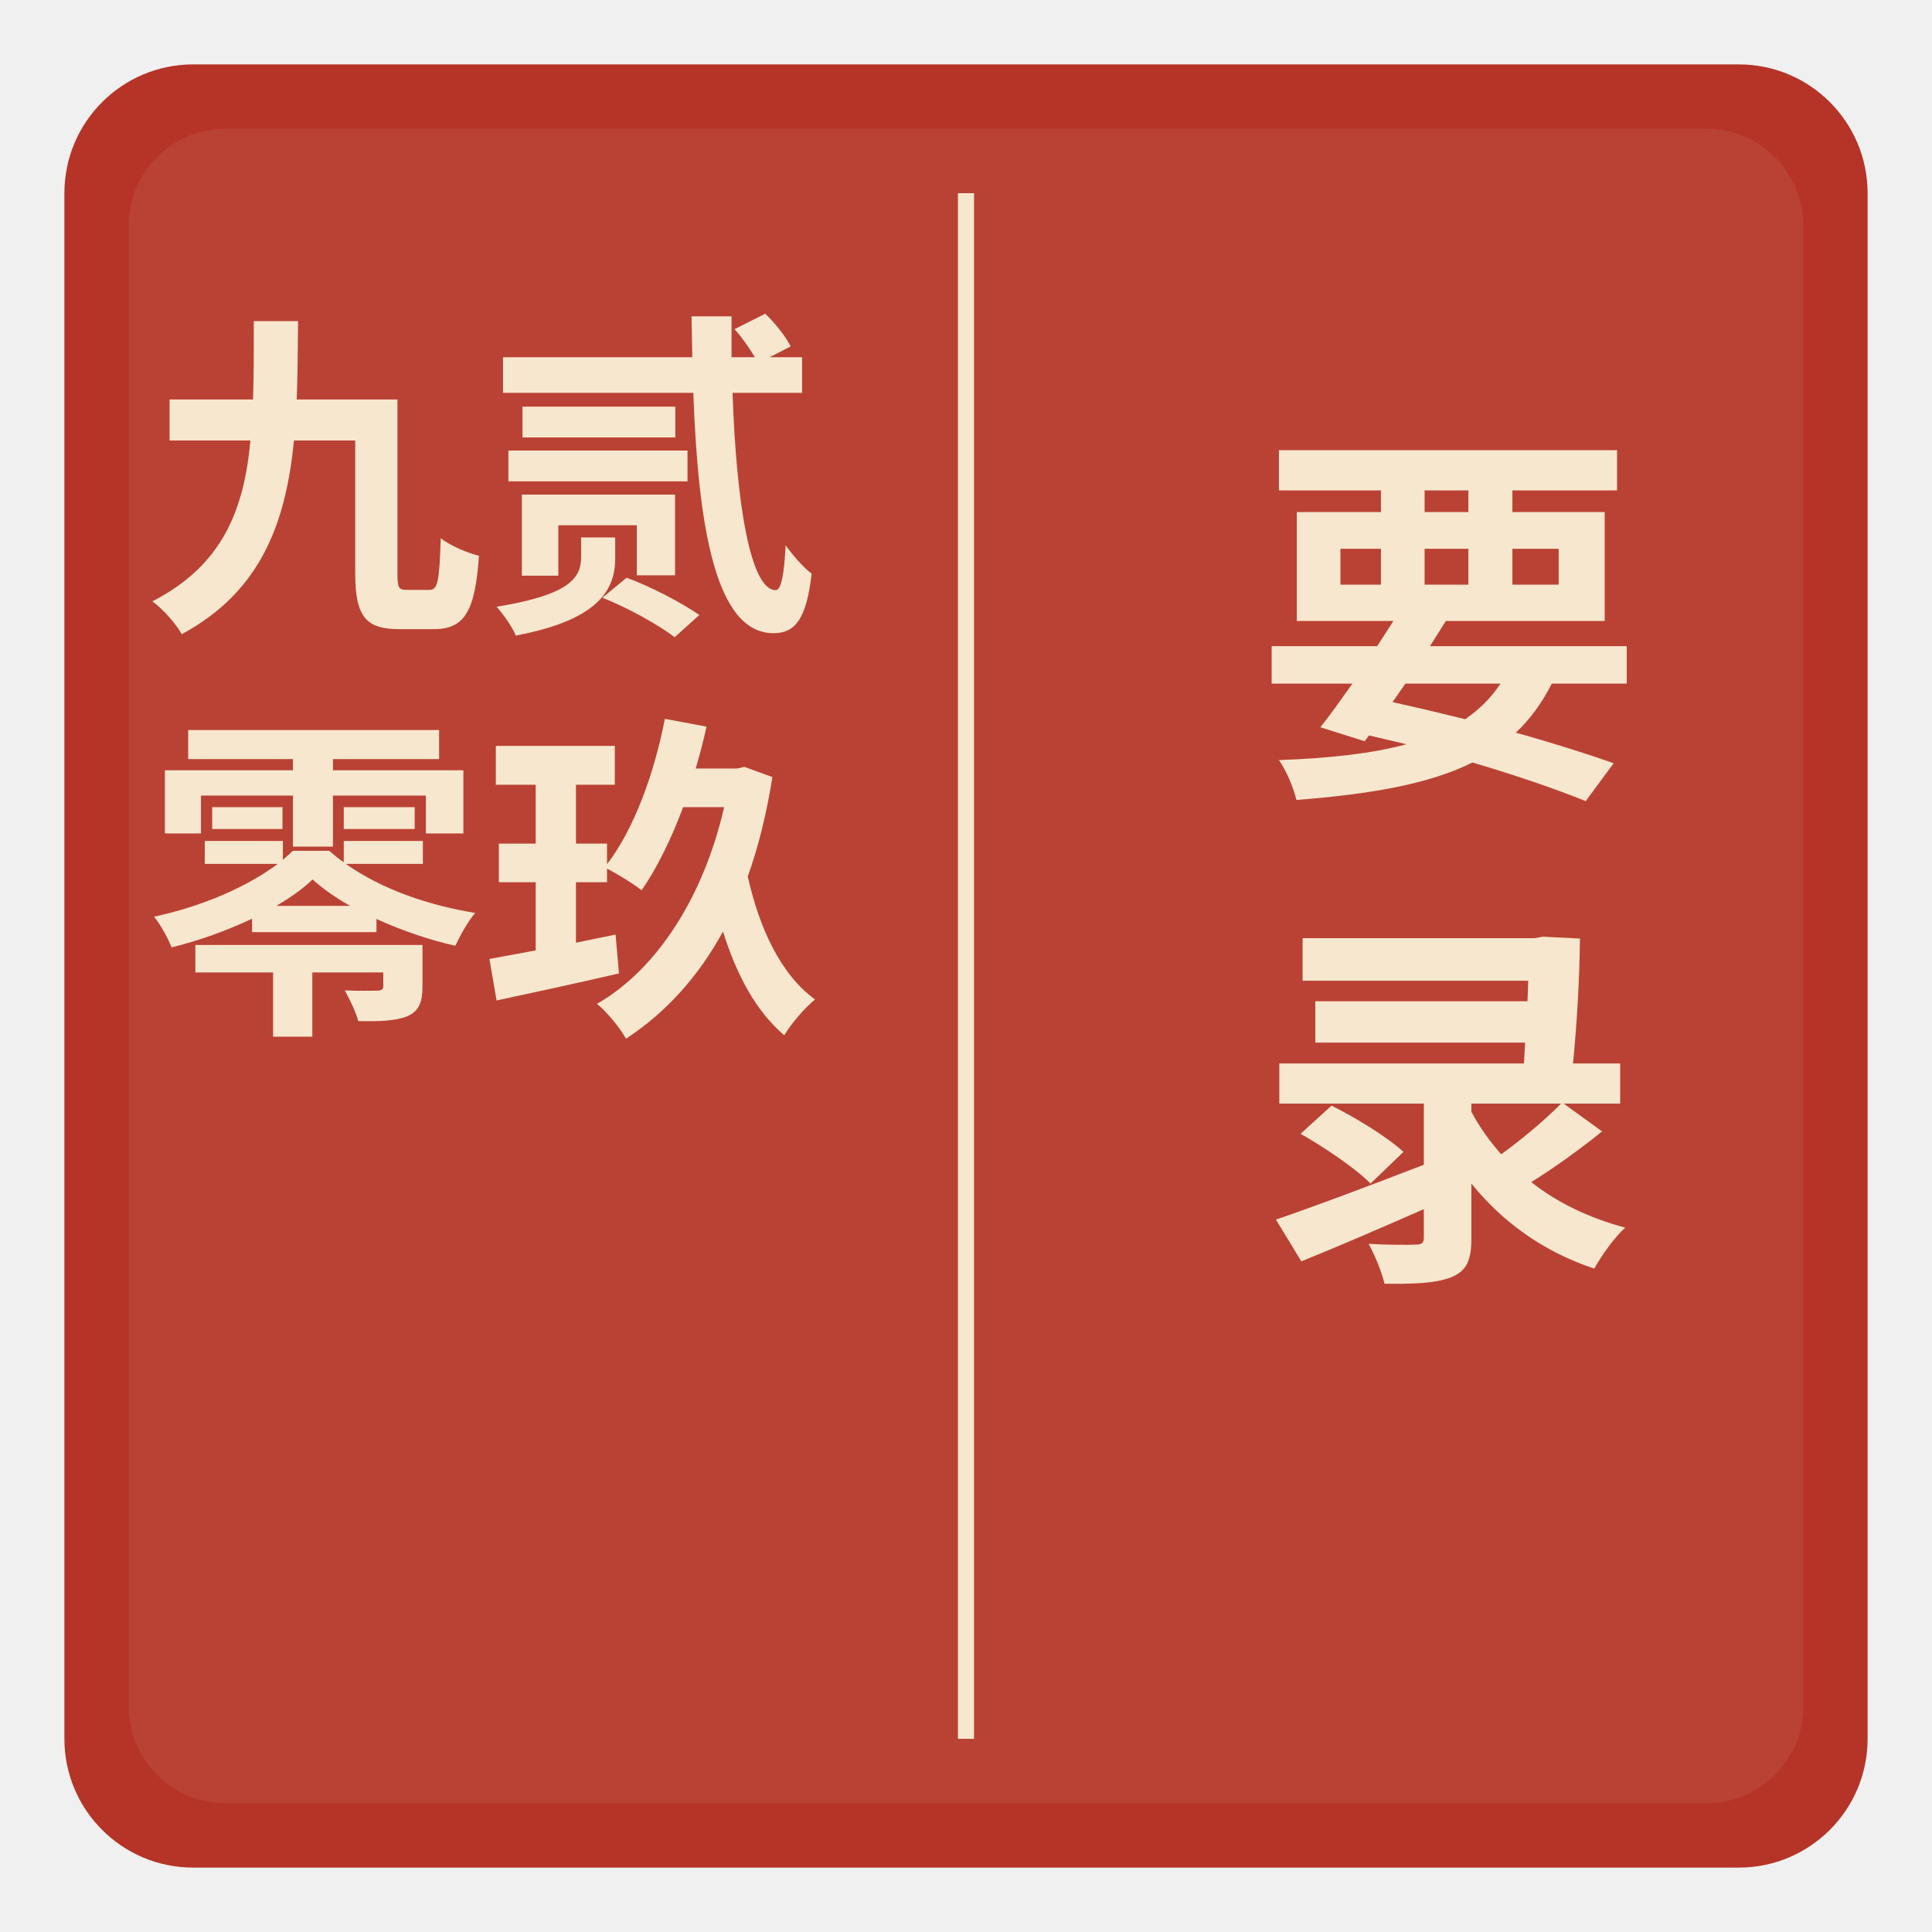
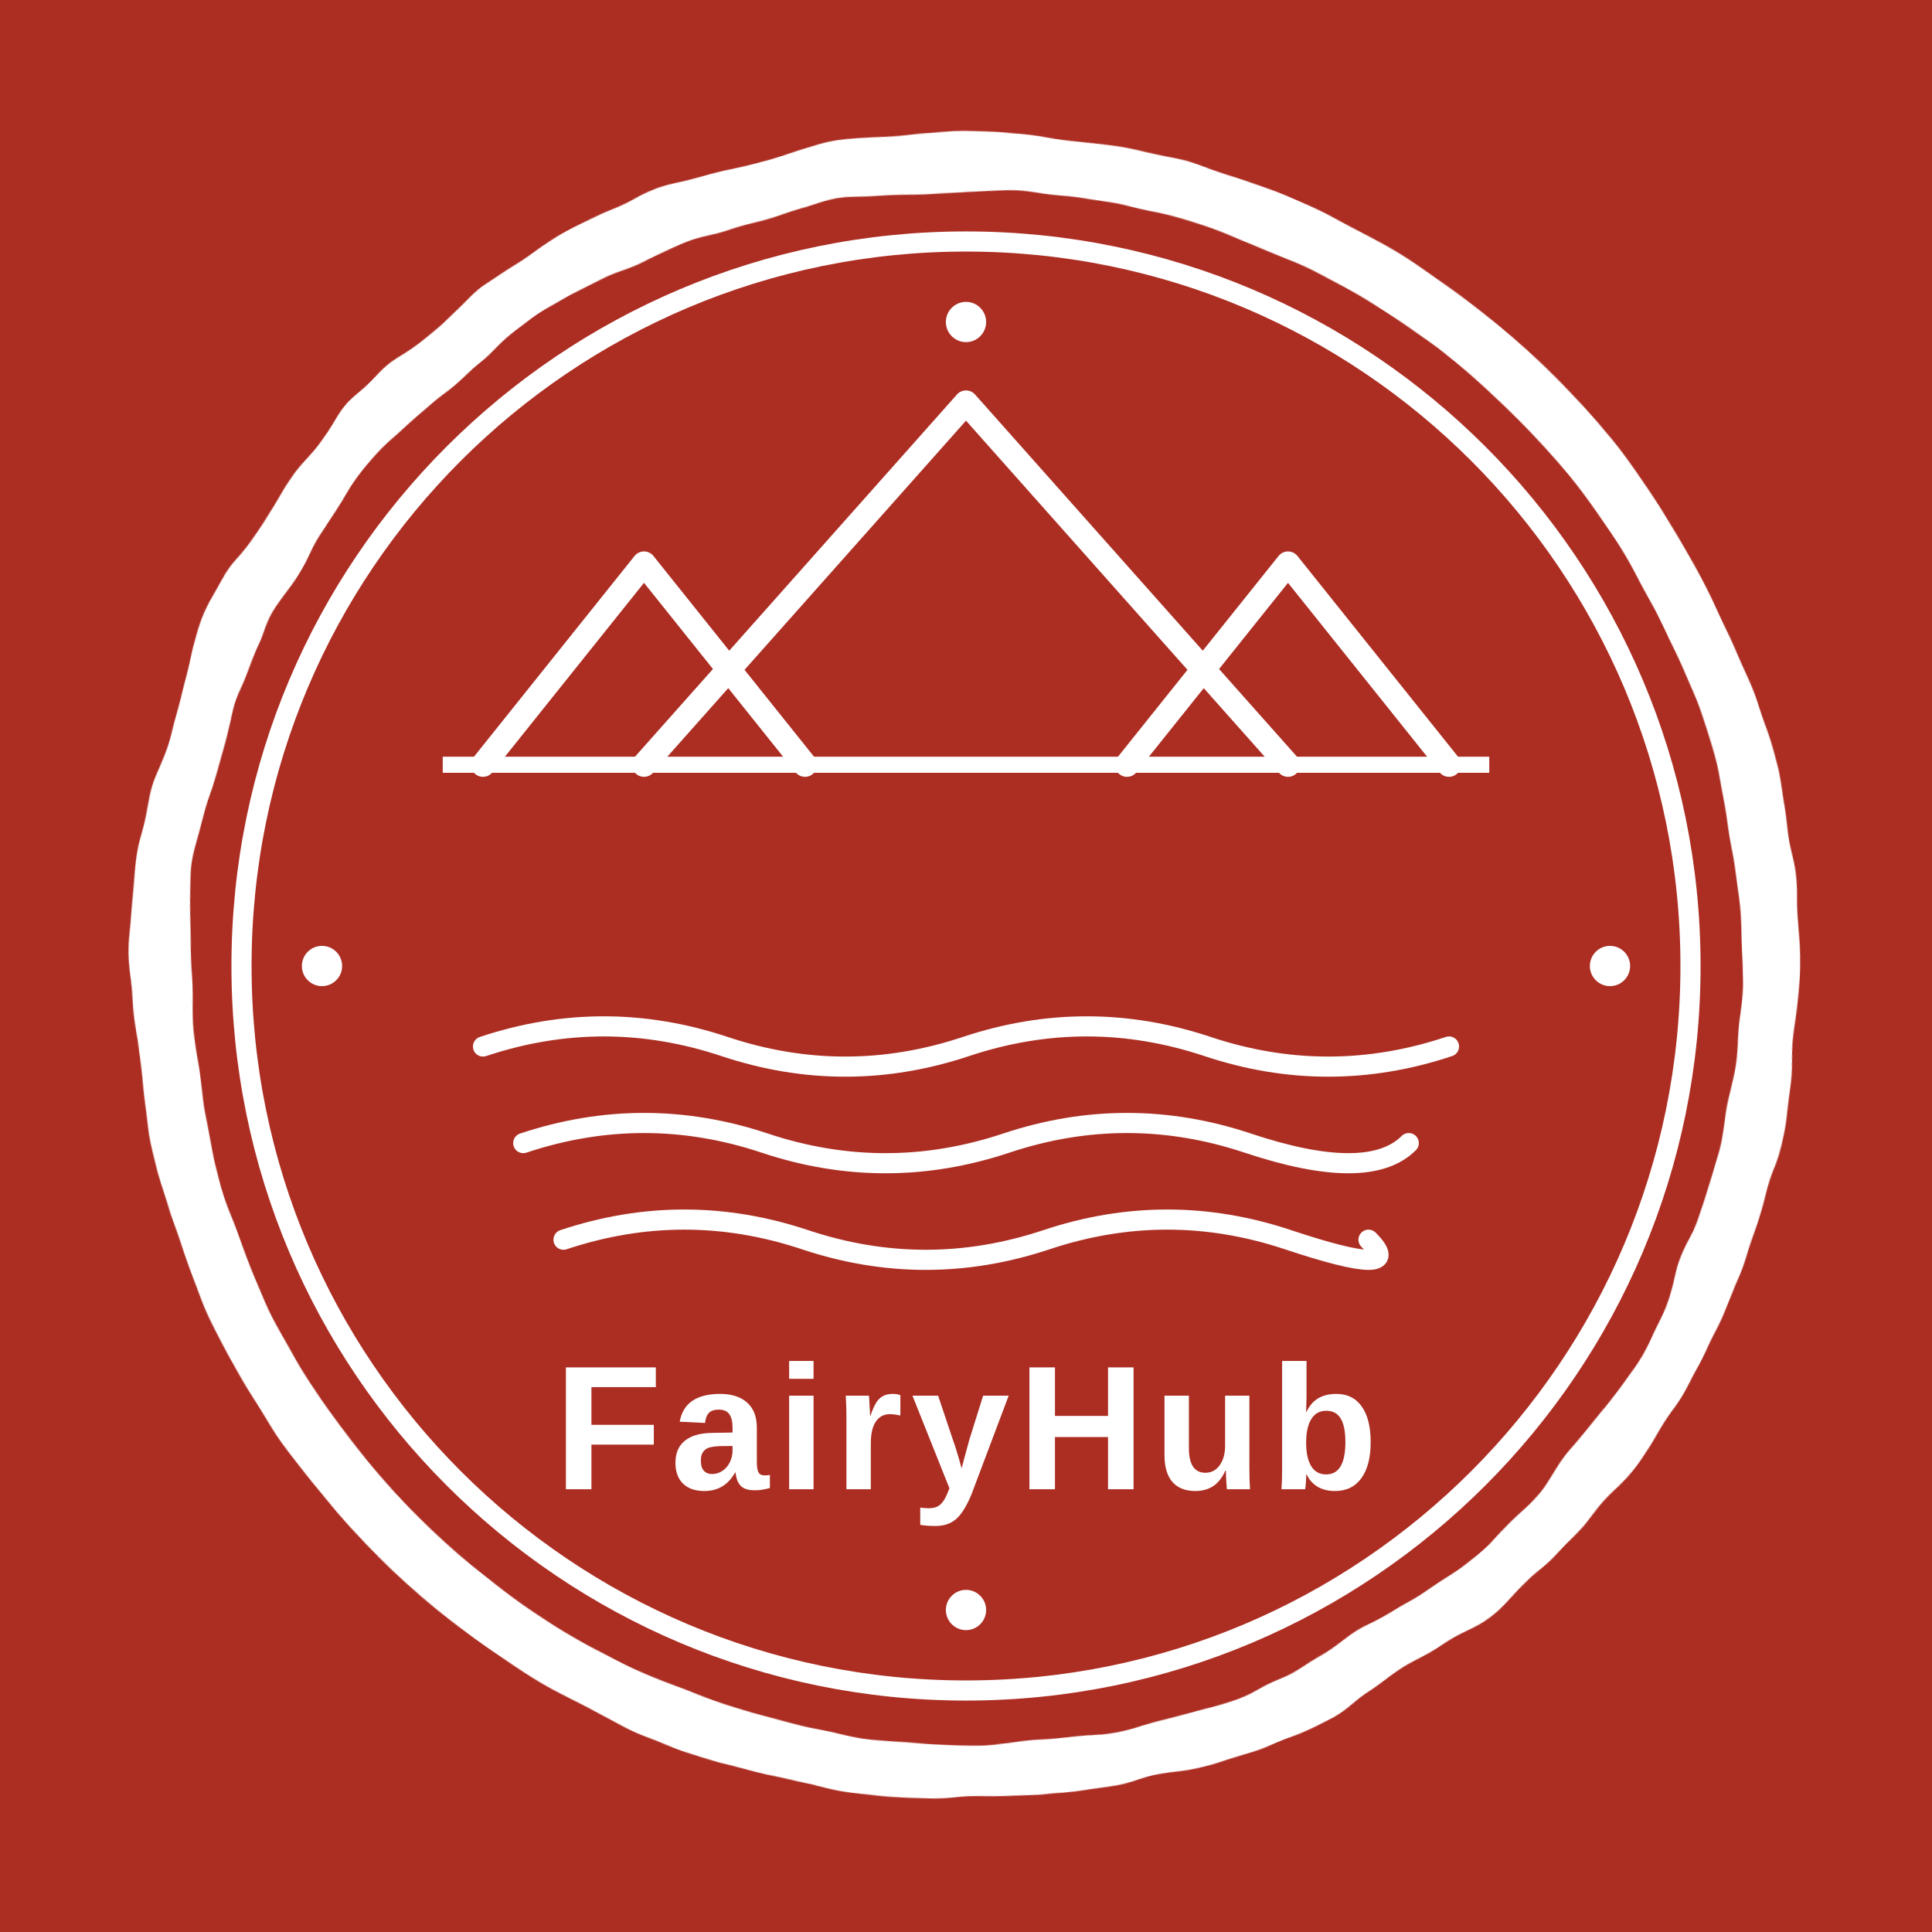
- <svg xmlns="http://www.w3.org/2000/svg" width="240" height="240" viewBox="0 0 240 240">
-   <rect x="8" y="8" width="224" height="224" rx="16" ry="16" fill="#B53427" />
-   <rect x="16" y="16" width="208" height="208" rx="12" ry="12" fill="#F7E7CE" opacity="0.08" />
-   <line x1="120" y1="24" x2="120" y2="216" stroke="#F7E7CE" stroke-width="2" />
-   <text x="60" y="75" font-family="Source Han Serif SC" font-weight="900" font-size="42" fill="#F7E7CE" text-anchor="middle">九贰</text>
-   <text x="60" y="125" font-family="Source Han Serif SC" font-weight="900" font-size="42" fill="#F7E7CE" text-anchor="middle">零玖</text>
-   <text x="180" y="95" font-family="Source Han Serif SC" font-weight="900" font-size="48" fill="#F7E7CE" text-anchor="middle">要</text>
-   <text x="180" y="155" font-family="Source Han Serif SC" font-weight="900" font-size="48" fill="#F7E7CE" text-anchor="middle">录</text>
+ <svg xmlns="http://www.w3.org/2000/svg" viewBox="0 0 240 240">
+   <defs>
+     <filter id="roughEdge">
+       <feTurbulence type="fractalNoise" baseFrequency="0.05" numOctaves="3" result="noise" />
+       <feDisplacementMap in="SourceGraphic" in2="noise" scale="2" />
+     </filter>
+   </defs>
+   <rect width="240" height="240" fill="#ac2e23" />
+   <circle cx="120" cy="120" r="100" fill="none" stroke="#FFFFFF" stroke-width="7" filter="url(#roughEdge)" />
+   <circle cx="120" cy="120" r="90" fill="none" stroke="#FFFFFF" stroke-width="2.5" />
+   <g fill="none" stroke="#FFFFFF" stroke-width="3" stroke-linecap="round" stroke-linejoin="round">
+     <path d="M 80 95 L 120 50 L 160 95" />
+     <path d="M 60 95 L 80 70 L 100 95" />
+     <path d="M 140 95 L 160 70 L 180 95" />
+   </g>
+   <line x1="55" y1="95" x2="185" y2="95" stroke="#FFFFFF" stroke-width="2" />
+   <g fill="none" stroke="#FFFFFF" stroke-width="2.5" stroke-linecap="round">
+     <path d="M 60 130 Q 75 125 90 130 T 120 130 T 150 130 T 180 130" />
+     <path d="M 65 142 Q 80 137 95 142 T 125 142 T 155 142 T 175 142" />
+     <path d="M 70 154 Q 85 149 100 154 T 130 154 T 160 154 T 170 154" />
+   </g>
+   <text x="120" y="185" text-anchor="middle" font-family="Arial, sans-serif" font-size="22" font-weight="bold" fill="#FFFFFF" letter-spacing="1">
+     FairyHub
+   </text>
+   <circle cx="40" cy="120" r="2.5" fill="#FFFFFF" />
+   <circle cx="200" cy="120" r="2.5" fill="#FFFFFF" />
+   <circle cx="120" cy="40" r="2.5" fill="#FFFFFF" />
+   <circle cx="120" cy="200" r="2.5" fill="#FFFFFF" />
</svg>
